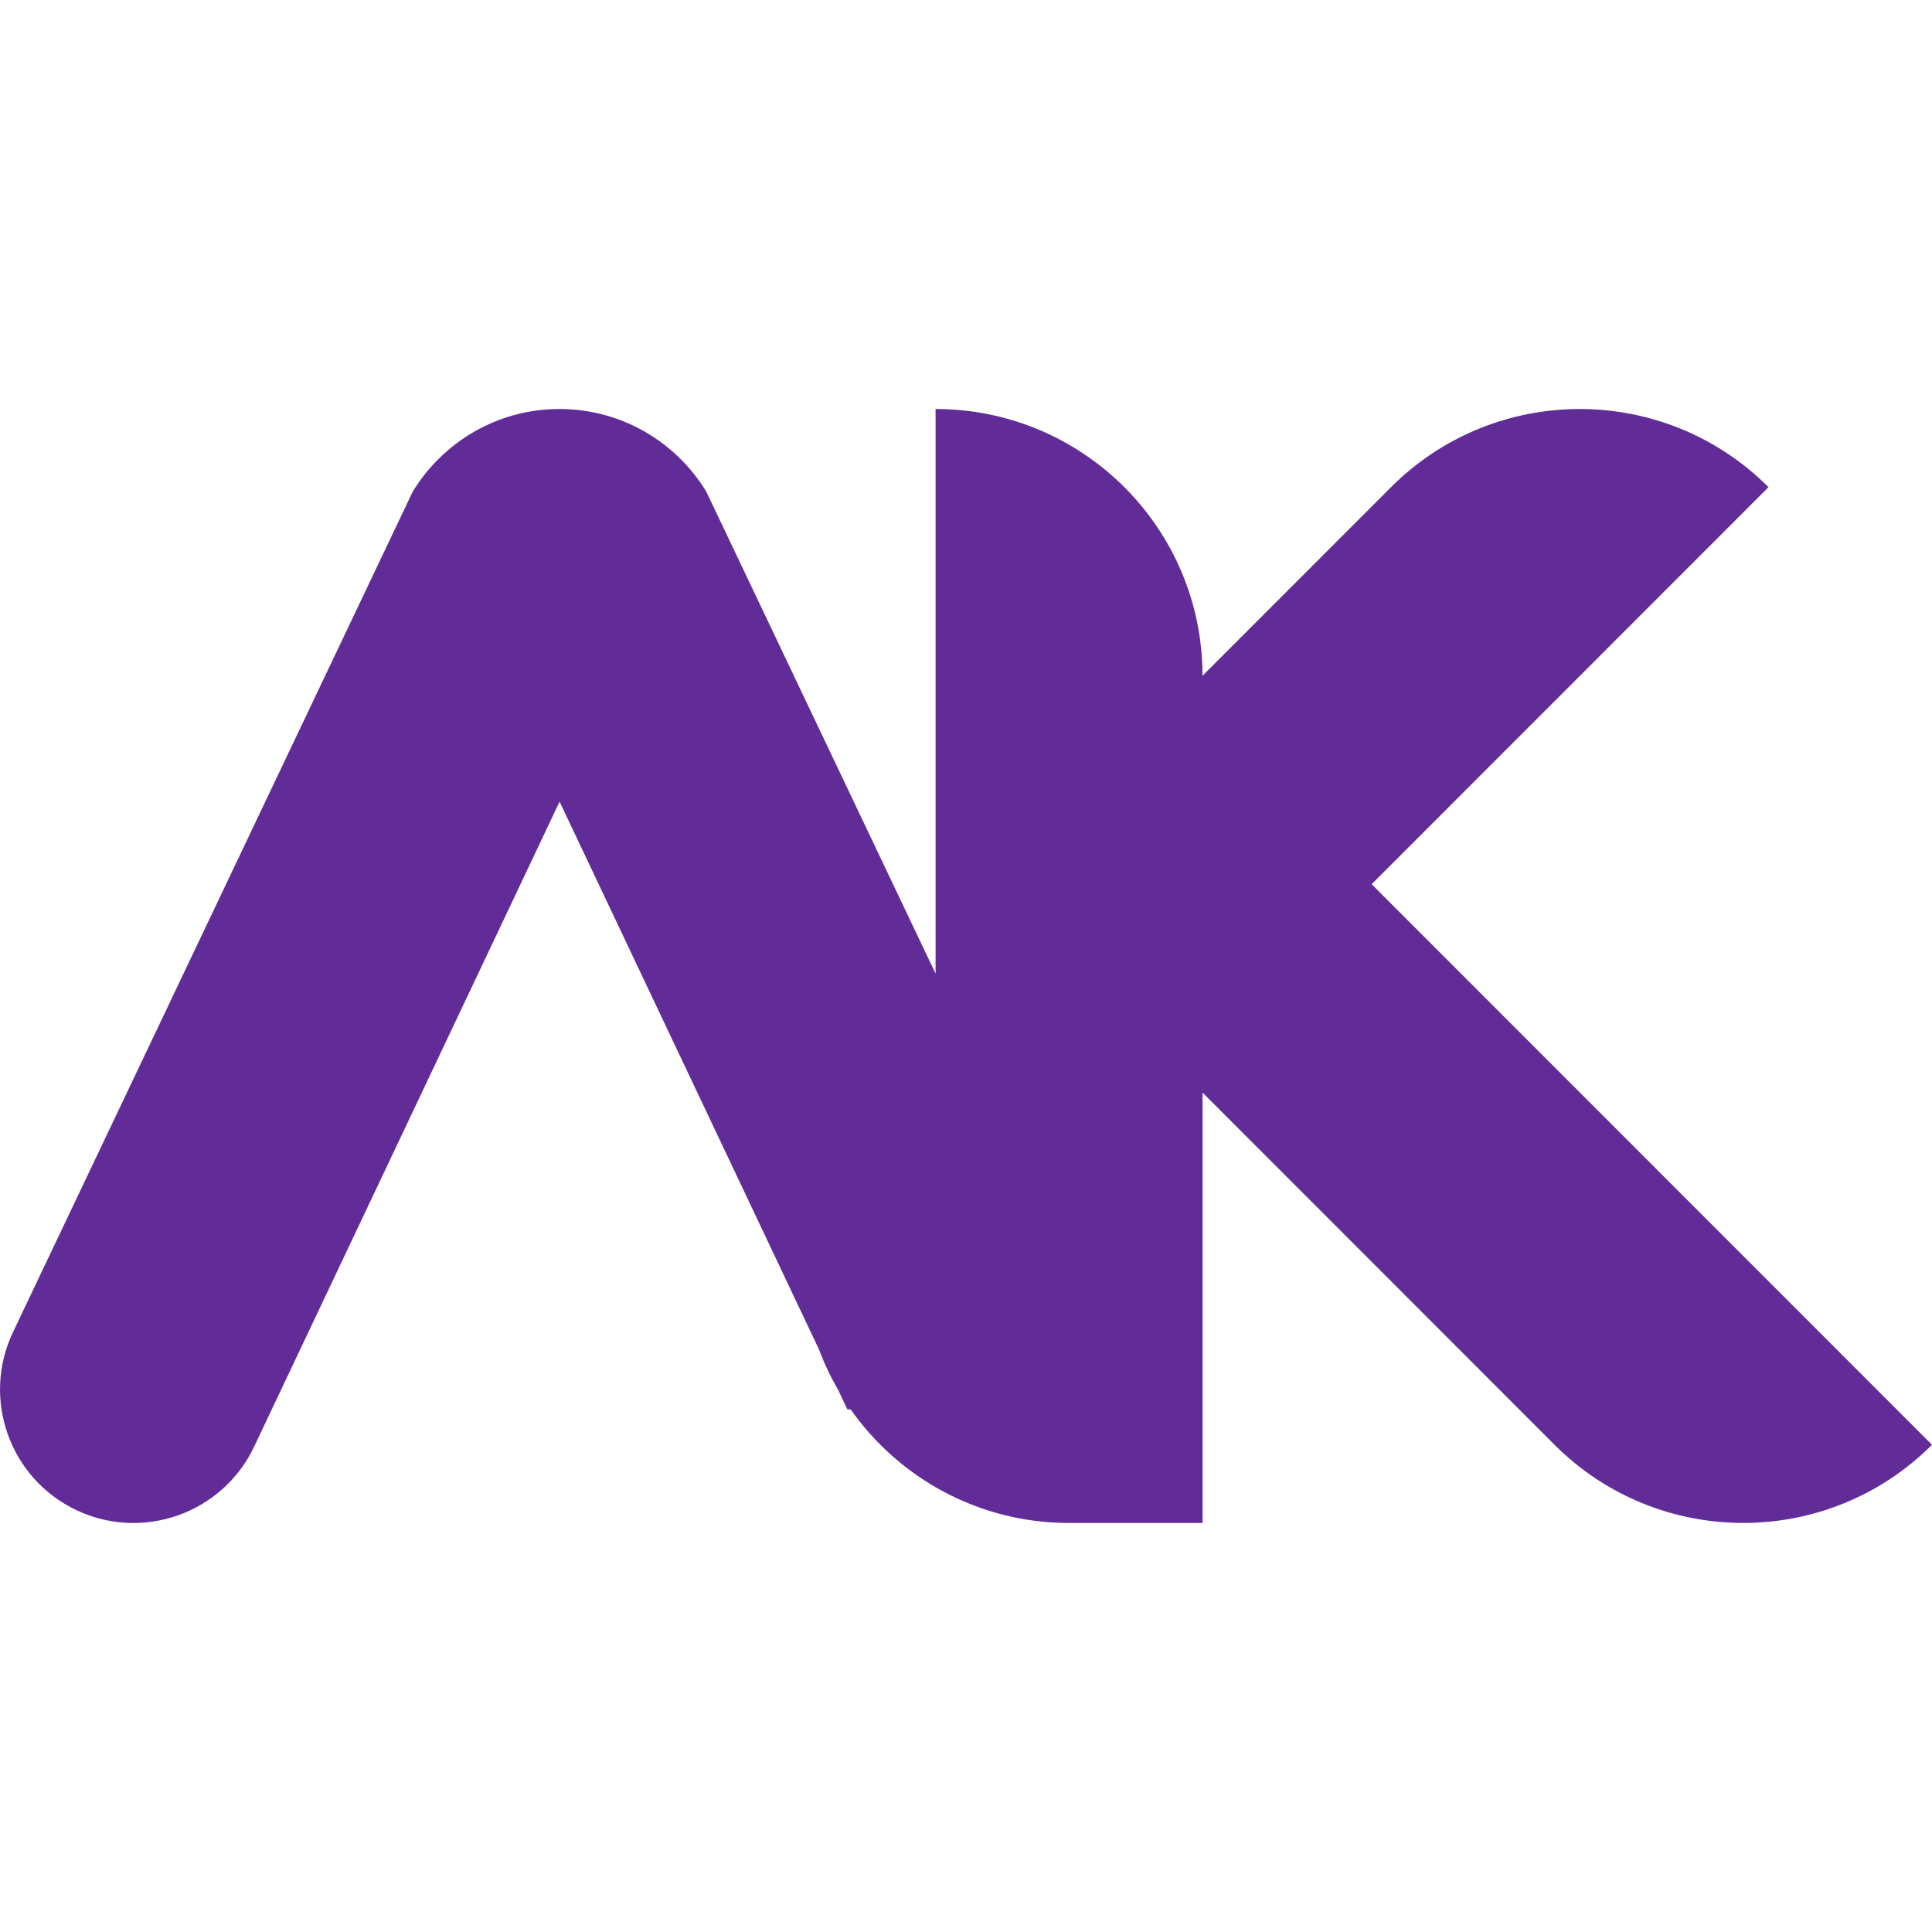
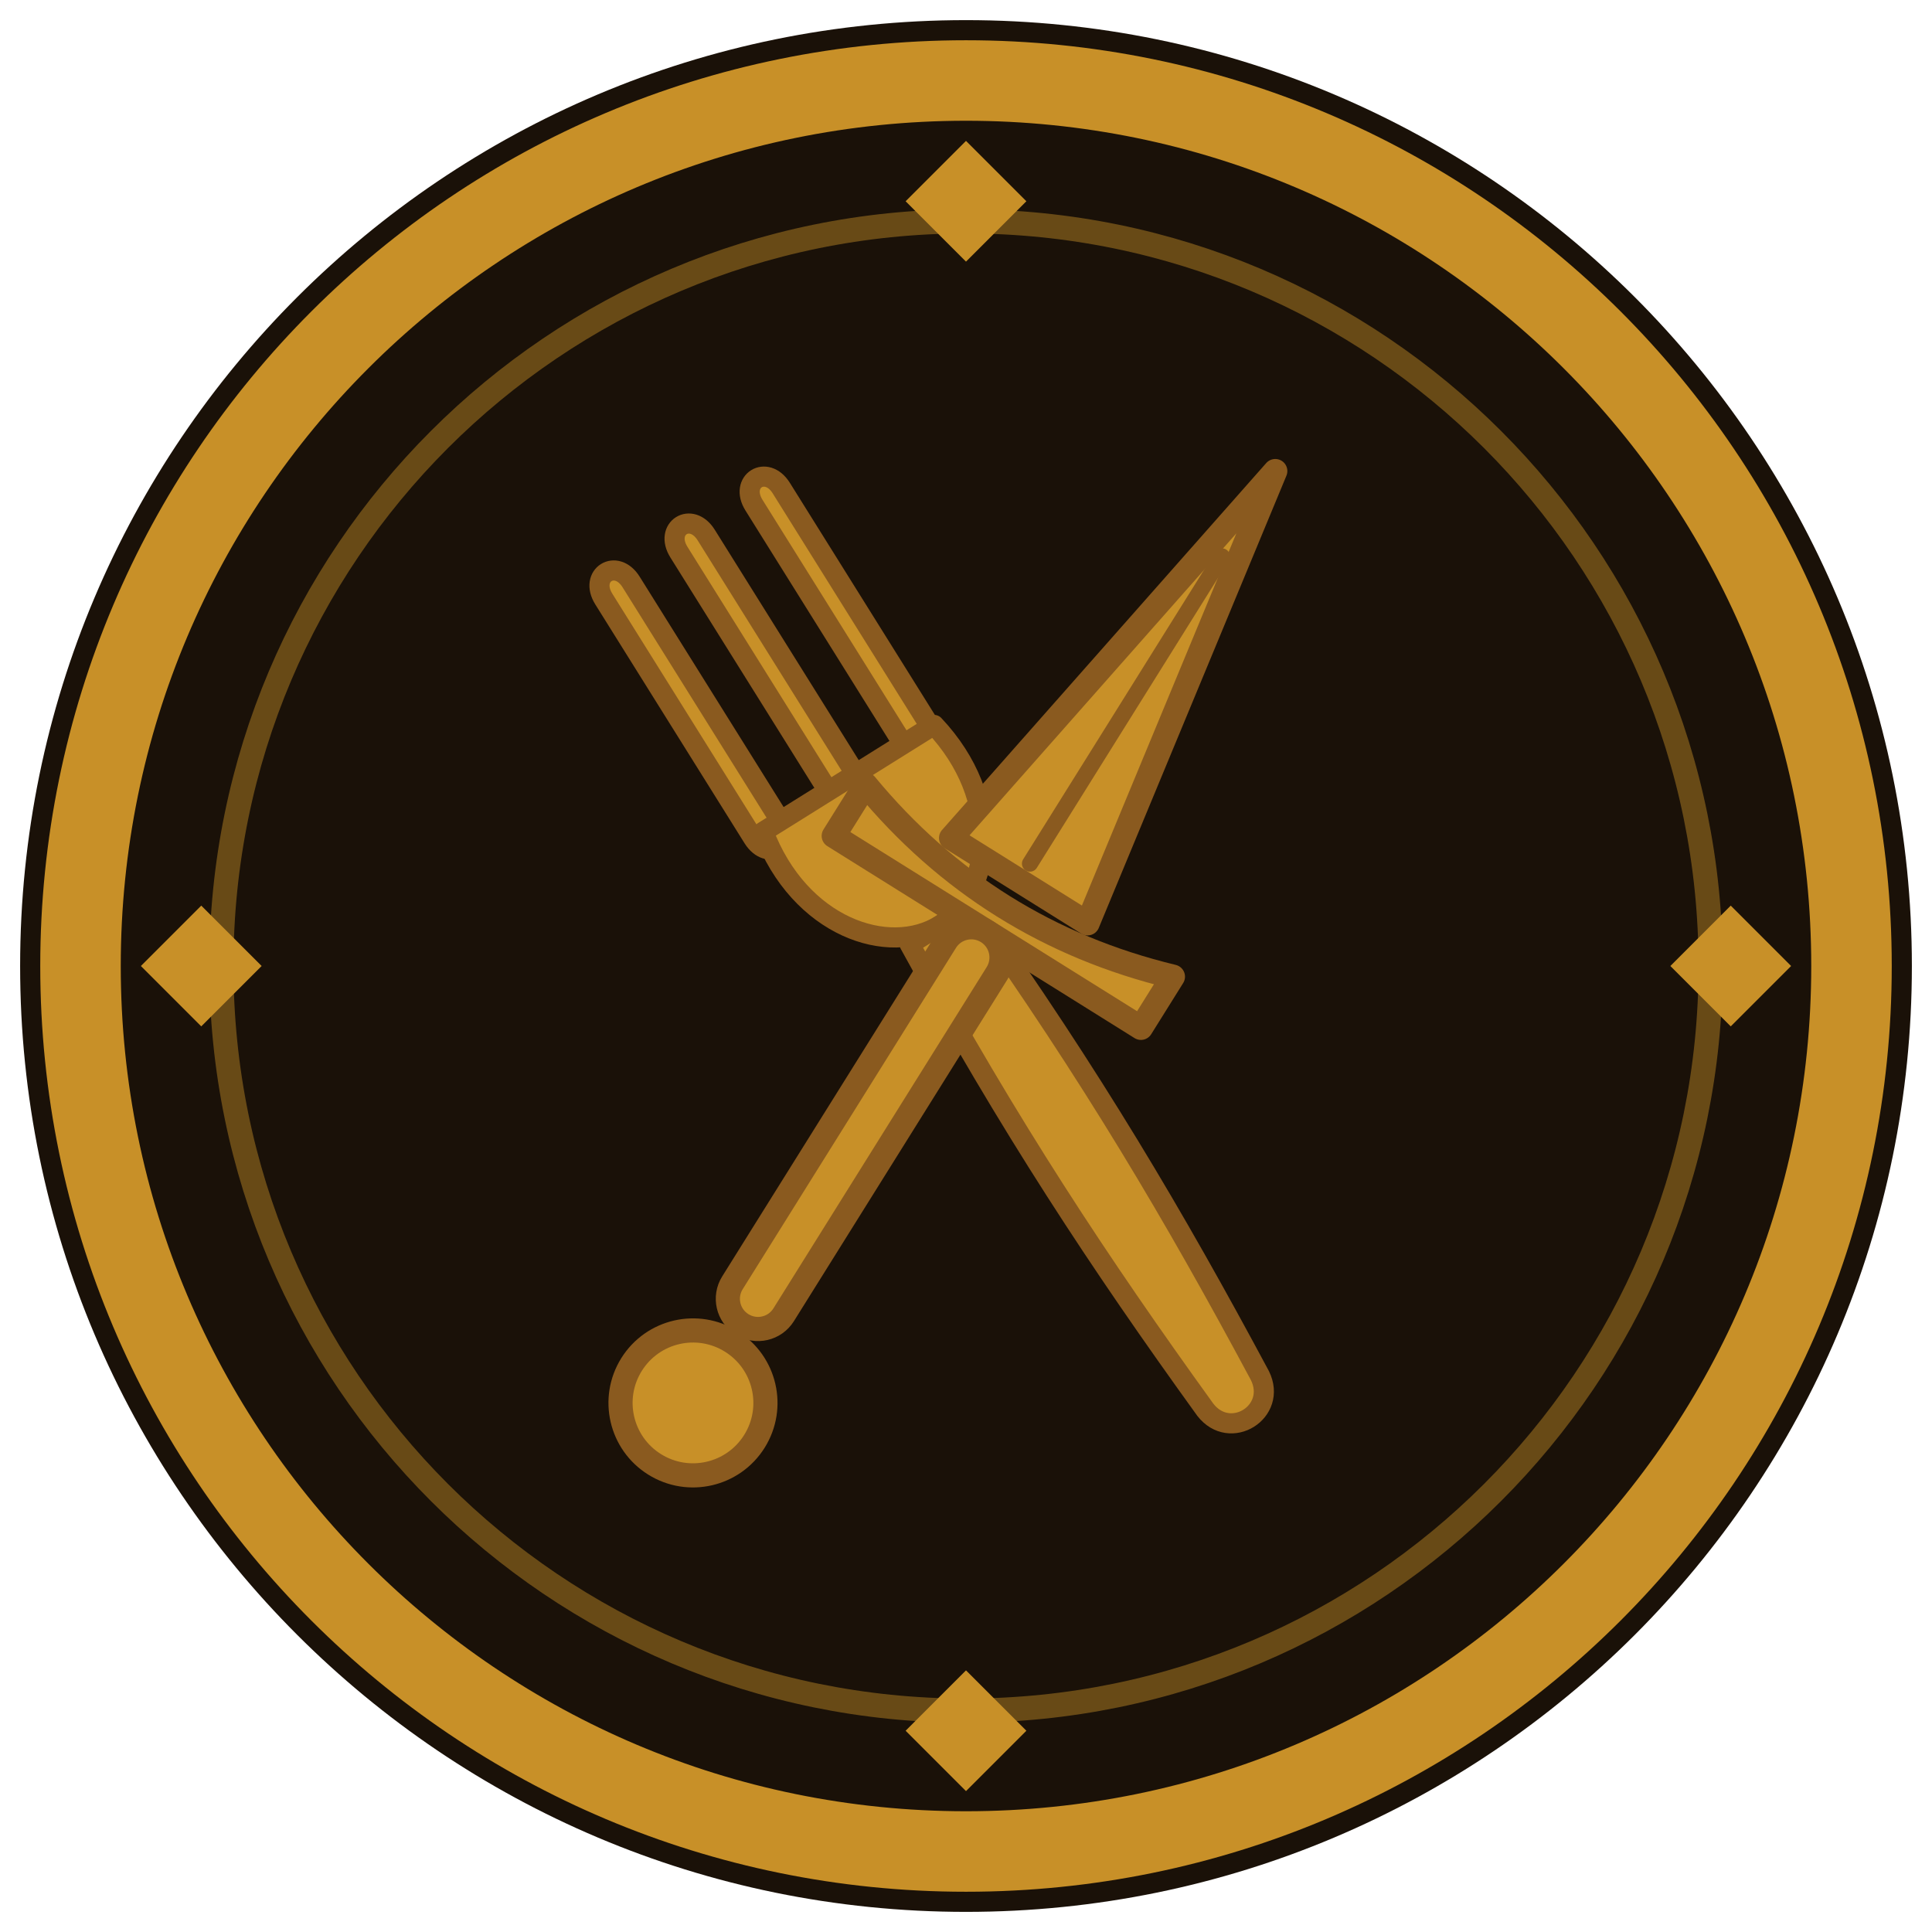
- <svg xmlns="http://www.w3.org/2000/svg" id="favicon" viewBox="0 0 500 500">
-   <style>
-     @media (prefers-color-scheme: dark) {
-         .favicon { fill: #b385e1 }
-     }
-   </style>
-   <path class="favicon" fill="#622c98" d="M354.98,228.83l102.71-102.75c-26.97-26.97-70.72-26.97-97.69,0l-48.79,48.81c0-38.14-30.94-69.04-69.08-69.04v146.13l-59.34-124.74c-7.81-12.81-21.87-21.39-37.99-21.39s-30.16,8.57-37.99,21.39L3.35,344.79c-8.18,17.23-.84,37.83,16.39,46.02,17.23,8.18,37.83.84,46.02-16.39l79.06-166.95,67.13,141.76c1.35,3.63,3.03,7.13,4.94,10.43l2.4,5.06.88.06c12.5,17.75,33.14,29.37,56.52,29.37h34.53v-111.39l91.09,91.15c26.97,26.97,70.72,26.97,97.69,0l-145.02-145.08h0Z" />
+ <svg xmlns="http://www.w3.org/2000/svg" id="favicon" viewBox="0 0 48 48" role="img" aria-label="Таверна Відьмака">
+   <circle cx="24" cy="24" r="23.5" fill="#1a1108" />
+   <circle cx="24" cy="24" r="22" fill="none" stroke="#c89028" stroke-width="2" />
+   <circle cx="24" cy="24" r="18.5" fill="none" stroke="#c89028" stroke-width="0.6" opacity="0.45" />
+   <polygon points="24,3.5 25.5,5 24,6.5 22.5,5" fill="#c89028" />
+   <polygon points="24,41.5 25.5,43 24,44.5 22.5,43" fill="#c89028" />
+   <polygon points="3.5,24 5,25.5 6.5,24 5,22.5" fill="#c89028" />
+   <polygon points="41.5,24 43,25.5 44.5,24 43,22.5" fill="#c89028" />
+   <g transform="rotate(-32 24 24)" fill="#c89028" stroke="#8a5a1f" stroke-width="0.5" stroke-linejoin="round" stroke-linecap="round">
+     <path d="M21.2 11.5 C21.2 10.8 22 10.8 22 11.5 L22 18.5 C22 19.2 21.2 19.2 21.2 18.5 Z" />
+     <path d="M23.4 11.5 C23.4 10.8 24.2 10.8 24.2 11.5 L24.2 18.5 C24.2 19.2 23.4 19.2 23.4 18.5 Z" />
+     <path d="M25.6 11.5 C25.6 10.8 26.4 10.8 26.4 11.5 L26.4 18.5 C26.4 19.2 25.6 19.2 25.6 18.5 Z" />
+     <path d="M21.5 18.5 C21 21 22.5 22.8 24 22.8 C25.5 22.8 27 21 26.5 18.5 Z" />
+     <path d="M23.1 22.8 C22.8 28 22.9 32 23.2 36.5 C23.3 37.5 24.7 37.5 24.8 36.5 C25.1 32 25.2 28 24.9 22.8 Z" />
+   </g>
+   <g transform="rotate(32 24 24)" fill="#c89028" stroke="#8a5a1f" stroke-width="0.6" stroke-linejoin="round" stroke-linecap="round">
+     <path d="M24 9.5 L22 21.5 L26 21.5 Z" />
+     <line x1="24" y1="12" x2="24" y2="21" stroke-width="0.4" />
+     <path d="M19.5 21.5 Q24 23 28.5 21.5 L28.5 23 L19.5 23 Z" />
+     <rect x="23.25" y="23" width="1.5" height="11.5" rx="0.75" />
+     <circle cx="24" cy="36.8" r="1.8" />
+   </g>
</svg>
